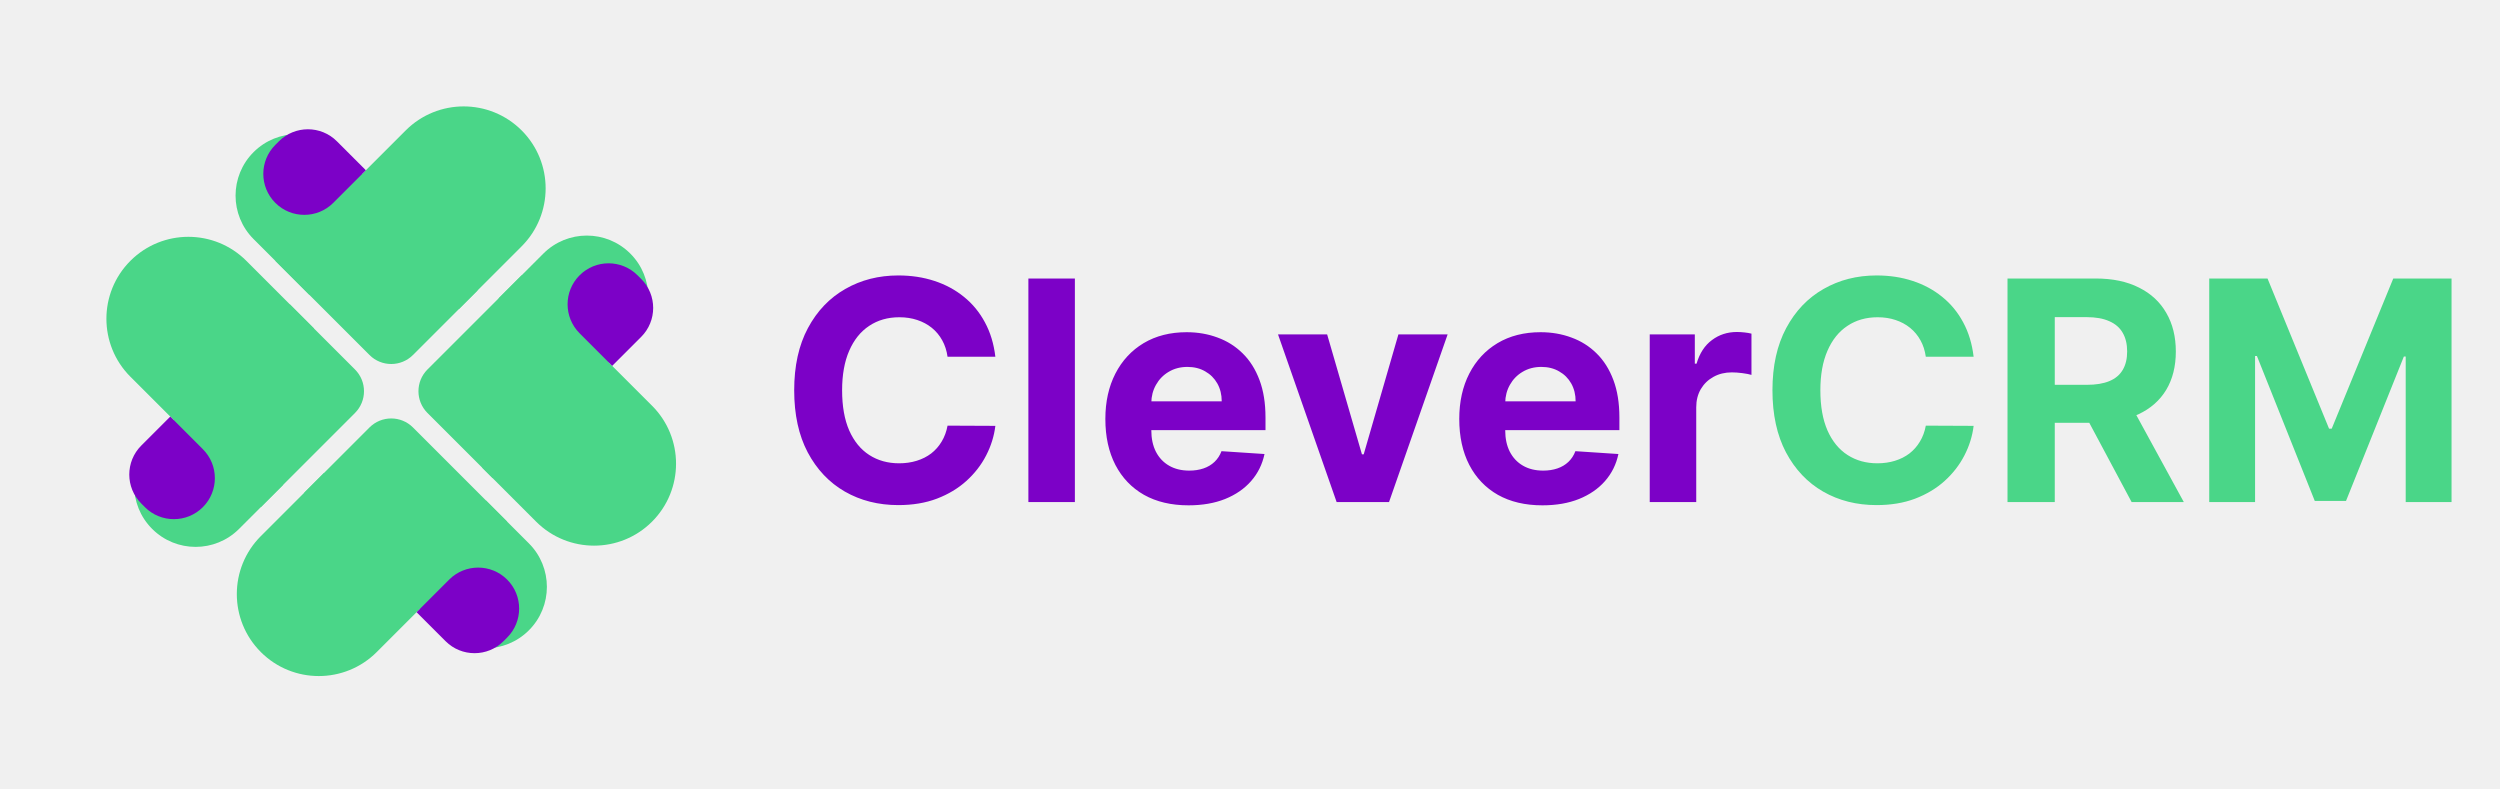
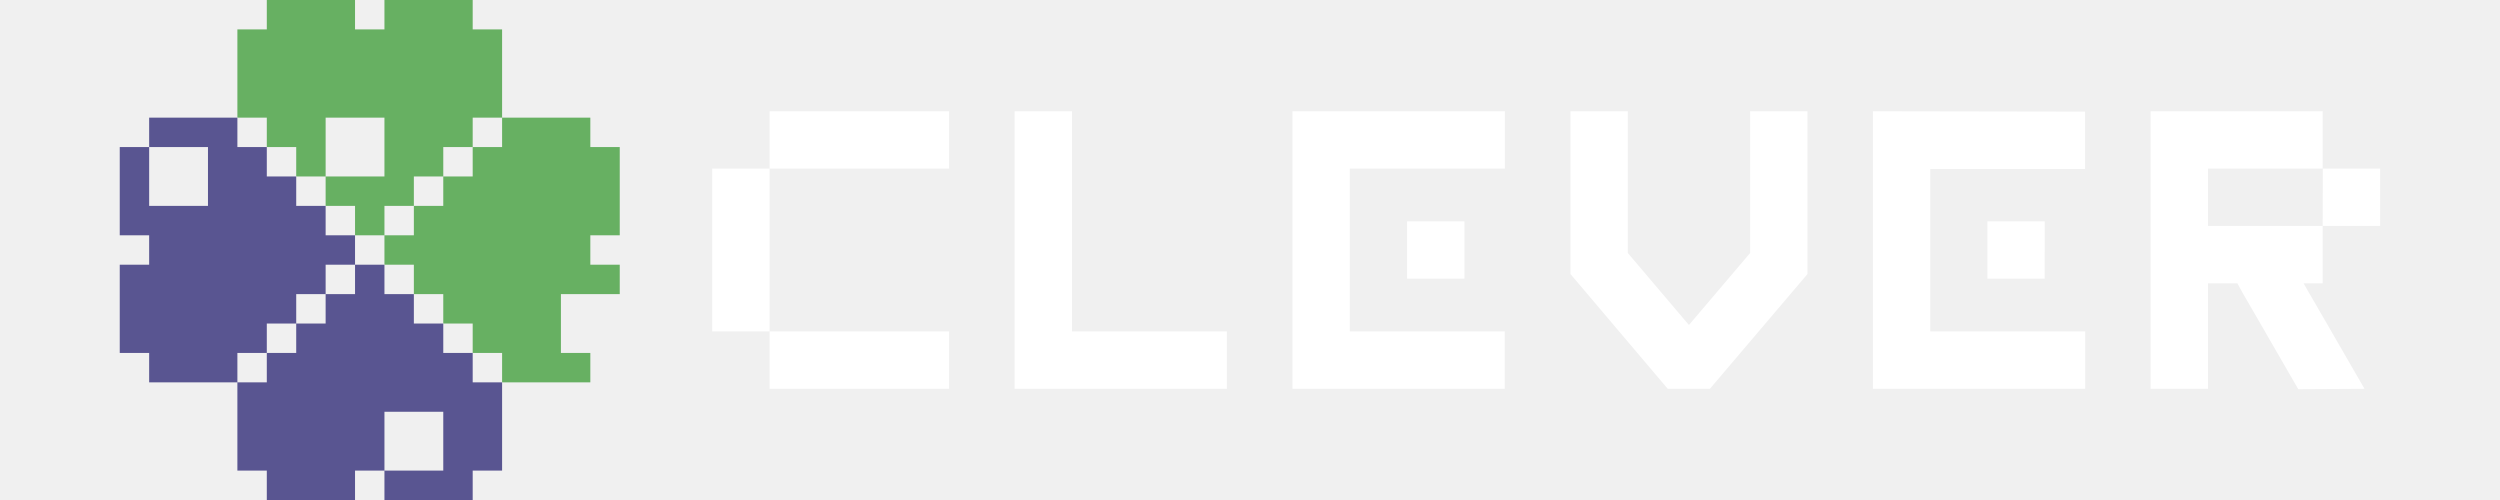
- <svg xmlns="http://www.w3.org/2000/svg" width="244" height="77" viewBox="0 0 244 77" fill="none">
-   <path d="M97.147 34.82H92.481C92.396 34.217 92.222 33.68 91.959 33.212C91.696 32.736 91.359 32.331 90.947 31.997C90.535 31.663 90.059 31.408 89.519 31.23C88.987 31.053 88.408 30.964 87.783 30.964C86.653 30.964 85.67 31.244 84.832 31.805C83.994 32.359 83.344 33.169 82.882 34.234C82.421 35.293 82.19 36.578 82.19 38.091C82.19 39.646 82.421 40.953 82.882 42.011C83.351 43.07 84.004 43.869 84.842 44.408C85.68 44.948 86.65 45.218 87.751 45.218C88.369 45.218 88.94 45.136 89.466 44.973C89.999 44.81 90.471 44.572 90.883 44.259C91.295 43.94 91.636 43.553 91.906 43.098C92.183 42.644 92.374 42.125 92.481 41.543L97.147 41.564C97.026 42.565 96.724 43.531 96.242 44.462C95.766 45.385 95.123 46.212 94.313 46.944C93.511 47.668 92.552 48.244 91.437 48.67C90.329 49.089 89.075 49.298 87.676 49.298C85.73 49.298 83.99 48.858 82.456 47.977C80.929 47.097 79.722 45.822 78.834 44.153C77.953 42.484 77.513 40.463 77.513 38.091C77.513 35.712 77.96 33.688 78.855 32.019C79.75 30.349 80.965 29.078 82.499 28.204C84.033 27.324 85.758 26.884 87.676 26.884C88.94 26.884 90.112 27.061 91.192 27.416C92.278 27.771 93.241 28.29 94.079 28.972C94.917 29.646 95.599 30.474 96.124 31.454C96.657 32.434 96.998 33.556 97.147 34.82ZM104.908 27.182V49H100.37V27.182H104.908ZM116.001 49.32C114.318 49.32 112.869 48.979 111.654 48.297C110.447 47.608 109.517 46.635 108.863 45.378C108.21 44.114 107.883 42.619 107.883 40.893C107.883 39.209 108.21 37.732 108.863 36.461C109.517 35.19 110.436 34.199 111.622 33.489C112.816 32.778 114.215 32.423 115.82 32.423C116.899 32.423 117.904 32.597 118.835 32.945C119.772 33.286 120.589 33.801 121.285 34.49C121.988 35.179 122.535 36.045 122.926 37.09C123.316 38.126 123.512 39.341 123.512 40.733V41.979H109.694V39.167H119.24C119.24 38.514 119.097 37.935 118.813 37.43C118.529 36.926 118.135 36.532 117.631 36.248C117.134 35.957 116.555 35.811 115.894 35.811C115.205 35.811 114.595 35.971 114.062 36.291C113.536 36.603 113.124 37.026 112.826 37.558C112.528 38.084 112.375 38.67 112.368 39.316V41.99C112.368 42.8 112.517 43.499 112.816 44.089C113.121 44.678 113.551 45.133 114.105 45.452C114.659 45.772 115.316 45.932 116.075 45.932C116.58 45.932 117.041 45.861 117.46 45.719C117.879 45.577 118.238 45.364 118.536 45.08C118.835 44.795 119.062 44.447 119.218 44.035L123.416 44.312C123.203 45.321 122.766 46.202 122.105 46.955C121.452 47.7 120.607 48.283 119.57 48.702C118.54 49.114 117.35 49.32 116.001 49.32ZM141.289 32.636L135.569 49H130.455L124.734 32.636H129.528L132.926 44.344H133.097L136.485 32.636H141.289ZM150.542 49.32C148.859 49.32 147.41 48.979 146.195 48.297C144.988 47.608 144.058 46.635 143.404 45.378C142.751 44.114 142.424 42.619 142.424 40.893C142.424 39.209 142.751 37.732 143.404 36.461C144.058 35.19 144.977 34.199 146.163 33.489C147.357 32.778 148.756 32.423 150.361 32.423C151.44 32.423 152.445 32.597 153.376 32.945C154.313 33.286 155.13 33.801 155.826 34.49C156.529 35.179 157.076 36.045 157.467 37.09C157.857 38.126 158.053 39.341 158.053 40.733V41.979H144.235V39.167H153.781C153.781 38.514 153.638 37.935 153.354 37.43C153.07 36.926 152.676 36.532 152.172 36.248C151.675 35.957 151.096 35.811 150.435 35.811C149.746 35.811 149.136 35.971 148.603 36.291C148.077 36.603 147.665 37.026 147.367 37.558C147.069 38.084 146.916 38.67 146.909 39.316V41.99C146.909 42.8 147.058 43.499 147.357 44.089C147.662 44.678 148.092 45.133 148.646 45.452C149.2 45.772 149.857 45.932 150.616 45.932C151.121 45.932 151.582 45.861 152.001 45.719C152.42 45.577 152.779 45.364 153.077 45.08C153.376 44.795 153.603 44.447 153.759 44.035L157.957 44.312C157.744 45.321 157.307 46.202 156.646 46.955C155.993 47.7 155.148 48.283 154.111 48.702C153.081 49.114 151.891 49.32 150.542 49.32ZM161.014 49V32.636H165.414V35.492H165.585C165.883 34.476 166.384 33.709 167.087 33.19C167.79 32.665 168.599 32.402 169.516 32.402C169.743 32.402 169.988 32.416 170.251 32.445C170.513 32.473 170.744 32.512 170.943 32.562V36.589C170.73 36.525 170.435 36.468 170.059 36.418C169.683 36.369 169.338 36.344 169.026 36.344C168.358 36.344 167.761 36.489 167.236 36.781C166.717 37.065 166.305 37.462 166 37.974C165.702 38.485 165.553 39.075 165.553 39.742V49H161.014Z" fill="#7C01C7" />
-   <path d="M192.626 34.82H187.959C187.874 34.217 187.7 33.68 187.437 33.212C187.175 32.736 186.837 32.331 186.425 31.997C186.013 31.663 185.537 31.408 184.998 31.23C184.465 31.053 183.886 30.964 183.261 30.964C182.132 30.964 181.148 31.244 180.31 31.805C179.472 32.359 178.822 33.169 178.361 34.234C177.899 35.293 177.668 36.578 177.668 38.091C177.668 39.646 177.899 40.953 178.361 42.011C178.829 43.07 179.483 43.869 180.321 44.408C181.159 44.948 182.128 45.218 183.229 45.218C183.847 45.218 184.419 45.136 184.944 44.973C185.477 44.81 185.949 44.572 186.361 44.259C186.773 43.94 187.114 43.553 187.384 43.098C187.661 42.644 187.853 42.125 187.959 41.543L192.626 41.564C192.505 42.565 192.203 43.531 191.72 44.462C191.244 45.385 190.601 46.212 189.792 46.944C188.989 47.668 188.03 48.244 186.915 48.67C185.807 49.089 184.554 49.298 183.155 49.298C181.209 49.298 179.469 48.858 177.934 47.977C176.407 47.097 175.2 45.822 174.312 44.153C173.432 42.484 172.991 40.463 172.991 38.091C172.991 35.712 173.439 33.688 174.334 32.019C175.229 30.349 176.443 29.078 177.977 28.204C179.511 27.324 181.237 26.884 183.155 26.884C184.419 26.884 185.591 27.061 186.67 27.416C187.757 27.771 188.719 28.29 189.557 28.972C190.395 29.646 191.077 30.474 191.603 31.454C192.135 32.434 192.476 33.556 192.626 34.82ZM195.933 49V27.182H204.541C206.189 27.182 207.595 27.477 208.76 28.066C209.932 28.648 210.823 29.476 211.434 30.548C212.052 31.614 212.361 32.867 212.361 34.309C212.361 35.758 212.048 37.004 211.423 38.048C210.798 39.085 209.893 39.881 208.707 40.435C207.528 40.989 206.1 41.266 204.424 41.266H198.661V37.558H203.678C204.559 37.558 205.291 37.438 205.873 37.196C206.455 36.955 206.889 36.592 207.173 36.109C207.464 35.626 207.61 35.026 207.61 34.309C207.61 33.584 207.464 32.974 207.173 32.477C206.889 31.979 206.452 31.603 205.862 31.347C205.28 31.084 204.545 30.953 203.657 30.953H200.546V49H195.933ZM207.716 39.071L213.139 49H208.046L202.741 39.071H207.716ZM215.621 27.182H221.31L227.318 41.841H227.574L233.583 27.182H239.271V49H234.797V34.799H234.616L228.97 48.894H225.923L220.276 34.746H220.095V49H215.621V27.182Z" fill="#4AD688" />
-   <path d="M50.912 26.87L59.397 35.355L48.083 46.669L41.719 40.305C40.548 39.133 40.548 37.234 41.719 36.062L50.912 26.87Z" fill="#4AD688" />
-   <path d="M53.033 24.749C55.376 22.406 59.175 22.406 61.518 24.749C63.861 27.092 63.861 30.891 61.518 33.234L57.144 37.608L48.658 29.123L53.033 24.749Z" fill="#4AD688" />
-   <path d="M58.369 34.328L63.639 39.598C66.763 42.722 66.763 47.788 63.639 50.912C60.515 54.036 55.45 54.036 52.325 50.912L47.055 45.642L58.369 34.328Z" fill="#4AD688" />
-   <path d="M56.568 26.87C58.13 25.308 60.663 25.308 62.225 26.87L62.578 27.224C64.141 28.786 64.141 31.318 62.578 32.88L59.75 35.709L56.568 32.527C55.006 30.965 55.006 28.432 56.568 26.87Z" fill="#7C01C7" />
-   <path d="M26.87 25.456L35.294 17.031L46.608 28.345L40.305 34.648C39.133 35.82 37.234 35.82 36.062 34.648L26.87 25.456Z" fill="#4AD688" />
-   <path d="M24.748 23.334C22.405 20.991 22.405 17.192 24.748 14.849C27.092 12.506 30.891 12.506 33.234 14.849L38.676 20.291L30.191 28.776L24.748 23.334Z" fill="#4AD688" />
-   <path d="M33.462 18.863L39.598 12.728C42.722 9.604 47.787 9.604 50.911 12.728C54.036 15.852 54.036 20.917 50.911 24.042L44.776 30.177L33.462 18.863Z" fill="#4AD688" />
-   <path d="M26.87 19.799C25.308 18.237 25.308 15.704 26.87 14.142L27.224 13.789C28.786 12.226 31.318 12.226 32.88 13.789L35.709 16.617L32.527 19.799C30.965 21.361 28.432 21.361 26.87 19.799Z" fill="#7C01C7" />
-   <path d="M25.456 49.498L16.97 41.012L28.284 29.698L34.648 36.062C35.819 37.234 35.819 39.133 34.648 40.305L25.456 49.498Z" fill="#4AD688" />
-   <path d="M23.334 51.619C20.991 53.962 17.192 53.962 14.849 51.619C12.506 49.276 12.506 45.477 14.849 43.133L19.164 38.819L27.649 47.304L23.334 51.619Z" fill="#4AD688" />
-   <path d="M19.332 43.374L12.728 36.77C9.604 33.645 9.604 28.58 12.728 25.456C15.852 22.332 20.918 22.332 24.042 25.456L30.646 32.06L19.332 43.374Z" fill="#4AD688" />
-   <path d="M19.799 49.498C18.237 51.06 15.704 51.06 14.142 49.498L13.789 49.144C12.227 47.582 12.227 45.049 13.789 43.487L16.617 40.659L19.799 43.841C21.361 45.403 21.361 47.935 19.799 49.498Z" fill="#7C01C7" />
-   <path d="M49.498 50.912L41.012 59.397L29.699 48.083L36.062 41.719C37.234 40.548 39.134 40.548 40.305 41.719L49.498 50.912Z" fill="#4AD688" />
-   <path d="M51.619 53.033C53.962 55.376 53.962 59.175 51.619 61.518C49.276 63.861 45.477 63.861 43.133 61.518L38.951 57.336L47.436 48.851L51.619 53.033Z" fill="#4AD688" />
-   <path d="M42.92 57.489L36.77 63.64C33.645 66.764 28.58 66.764 25.456 63.64C22.332 60.515 22.332 55.45 25.456 52.326L31.606 46.176L42.92 57.489Z" fill="#4AD688" />
-   <path d="M49.497 56.569C51.059 58.131 51.059 60.663 49.497 62.225L49.144 62.579C47.582 64.141 45.049 64.141 43.487 62.579L40.658 59.751L43.84 56.569C45.403 55.006 47.935 55.006 49.497 56.569Z" fill="#7C01C7" />
+ <svg xmlns="http://www.w3.org/2000/svg" width="200" height="40" viewBox="0 0 307.43 68">
+   <g id="Слой_2" data-name="Слой 2">
+     <g id="Слой_1-2" data-name="Слой 1">
+       <path d="M88.38,45.07H80.57V22.93h7.81v-7.8h24.41v7.8H88.38V45.07h24.41v7.81H88.38Zm100-29.94v7.8H167.29V45.07h21.07v7.81H159.49V15.13Zm-5.5,22.77h-7.8V30.1h7.8Zm14.42-.63V15.13h7.8V34.41l8.31,9.79,8.32-9.79V15.13h7.8V37.27L216.26,52.88h-5.73ZM299.62,22.93H284v7.8h15.6Zm-3.34,30-3.78-6.54-1.18-2.05-2.6-4.49L288,38.53h-4V52.88h-7.8V15.13h23.4v7.8h7.81v7.8h-7.81v7.8H297l.73,1.27,2.6,4.49,1.18,2.05,3.78,6.54Zm-29-37.75v7.8H246.23V45.07H267.3v7.81H238.43V15.13ZM261.79,37.9H254V30.1h7.8ZM121.7,15.13h7.81V45.07h21.06v7.81H121.7Z" style="fill:#ffffff;fill-rule:evenodd" />
+       <polygon points="36 28 36 36 40 36 40 40 44 40 44 44 48 44 48 48 52 48 52 52 64 52 64 48 60 48 60 40 68 40 68 36 64 36 64 32 68 32 68 20 64 20 64 16 48 16 48 24 40 24 40 32 32 32 32 28 28 28 28 16 36 16 36 24 24 24 24 20 20 20 20 16 16 16 16 4 20 4 20 0 32 0 32 4 36 4 36 0 48 0 48 4 52 4 52 20 44 20 44 28 36 28" style="fill:#67b062;fill-rule:evenodd" />
+       <polygon points="0 36 0 48 4 48 4 52 20 52 20 44 28 44 28 36 36 36 36 40 40 40 40 44 44 44 44 48 48 48 48 52 52 52 52 64 48 64 48 68 36 68 36 56 44 56 44 64 32 64 32 68 20 68 20 64 16 64 16 48 24 48 24 40 32 40 32 32 28 32 28 28 24 28 24 24 20 24 20 20 16 20 16 16 4 16 4 20 12 20 12 28 4 28 4 20 0 20 0 32 4 32 4 36 0 36" style="fill:#595591;fill-rule:evenodd" />
+     </g>
+   </g>
</svg>
